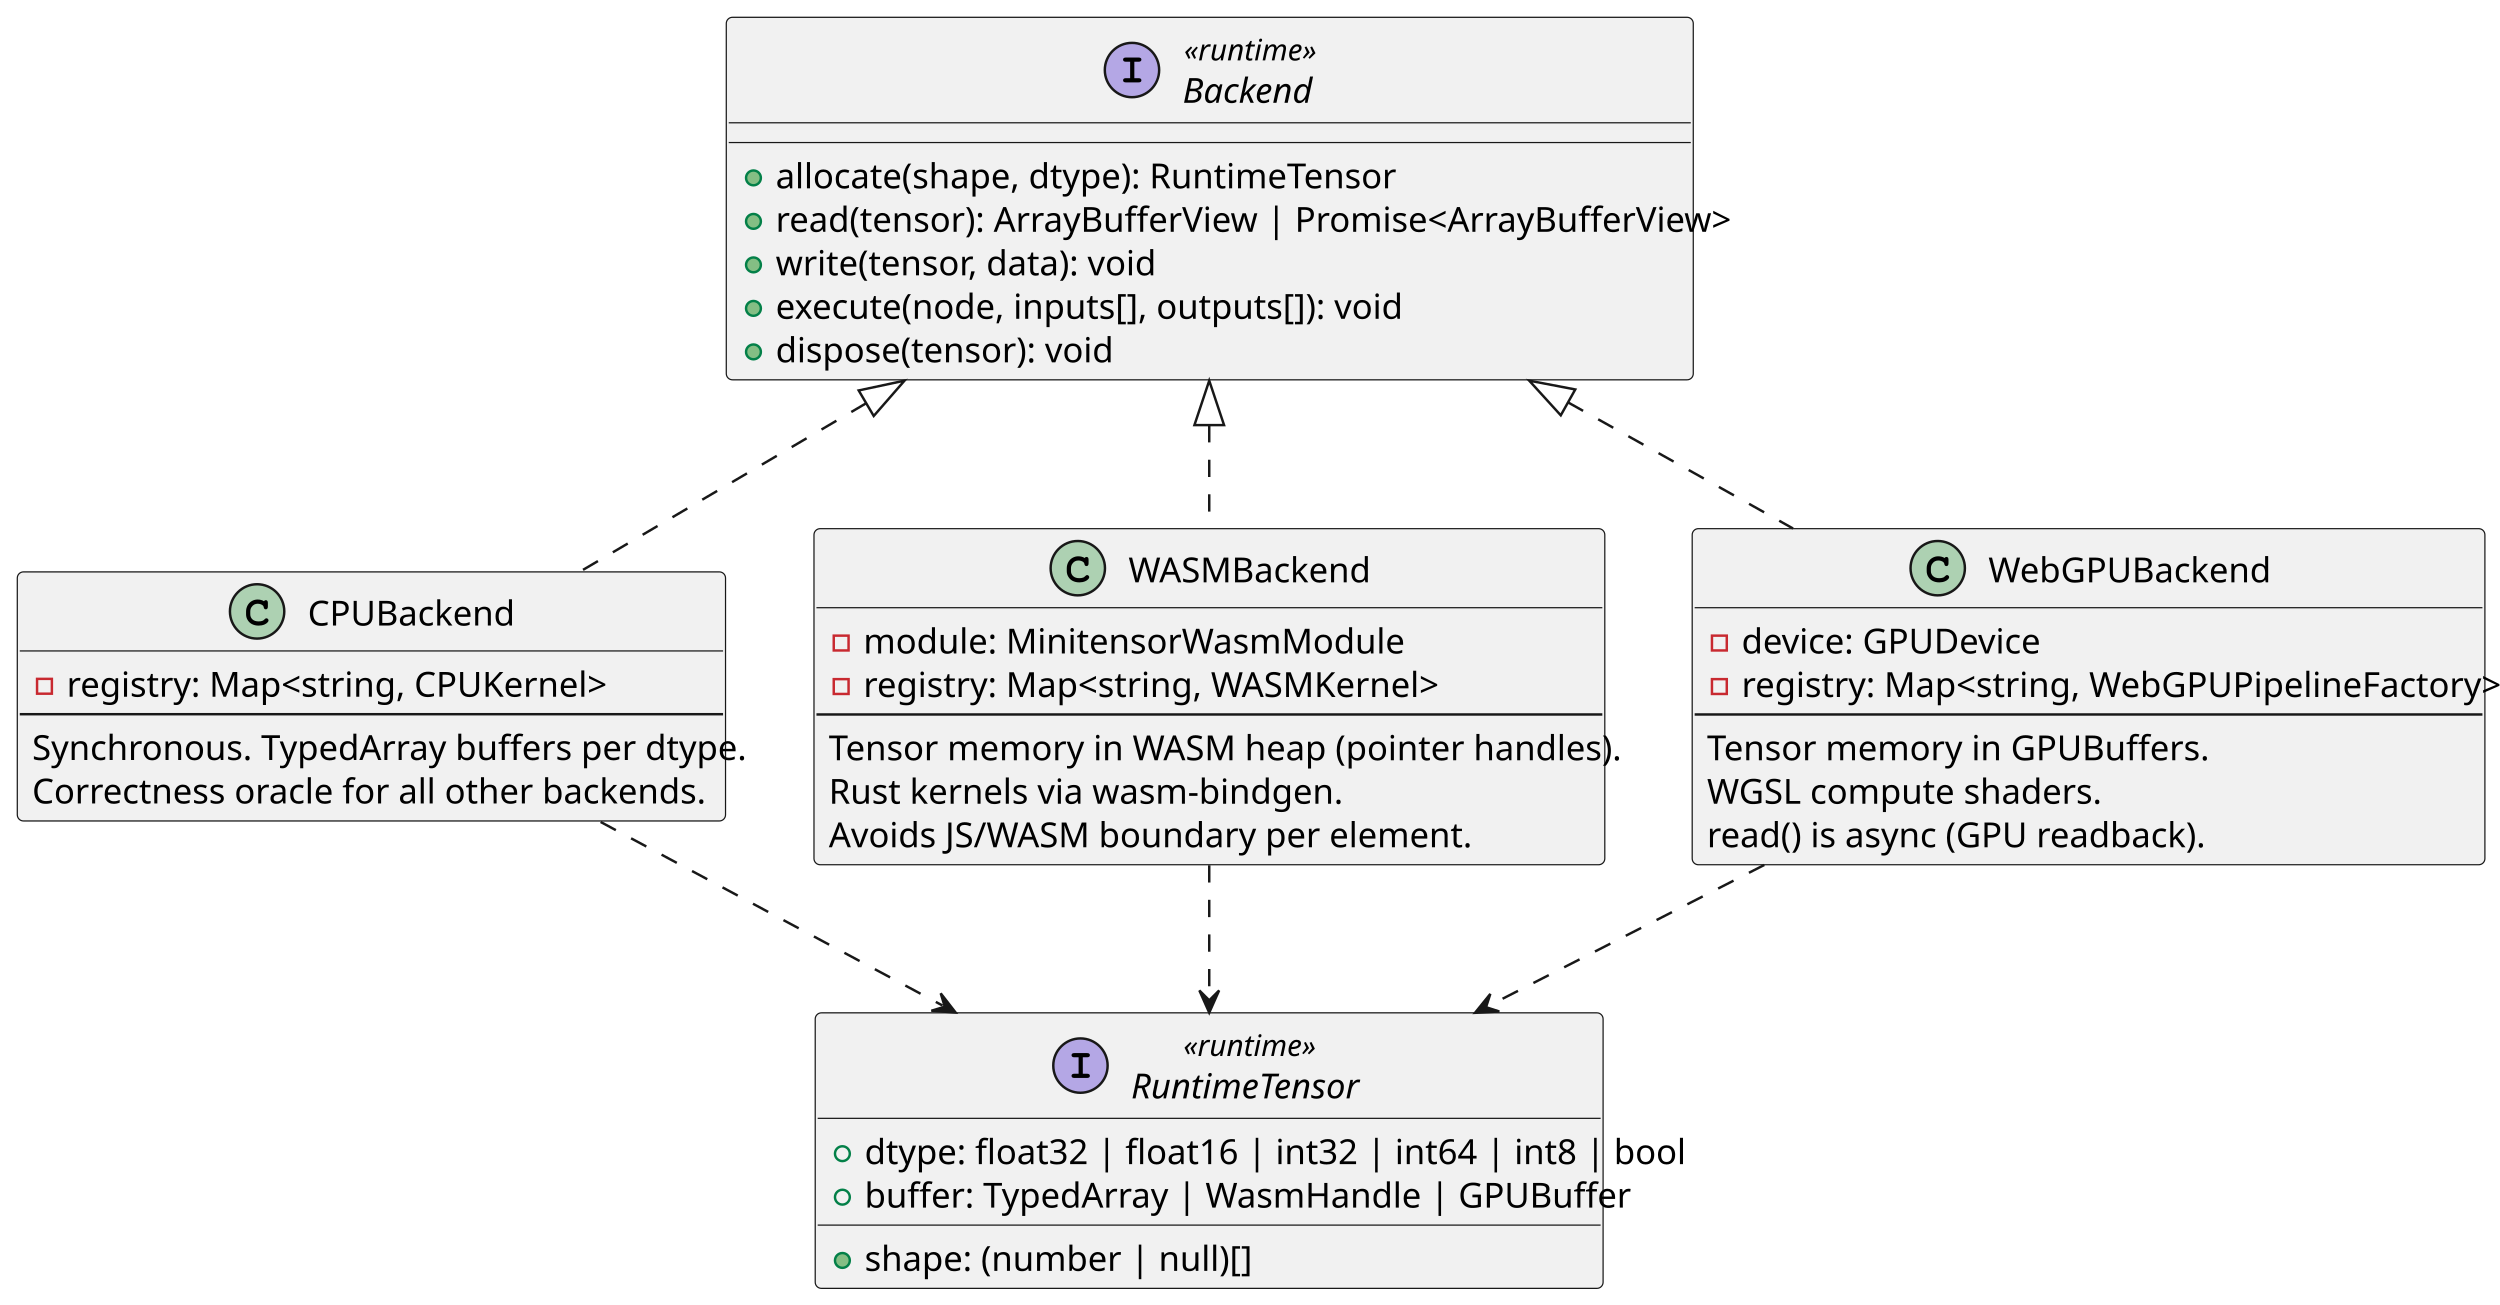
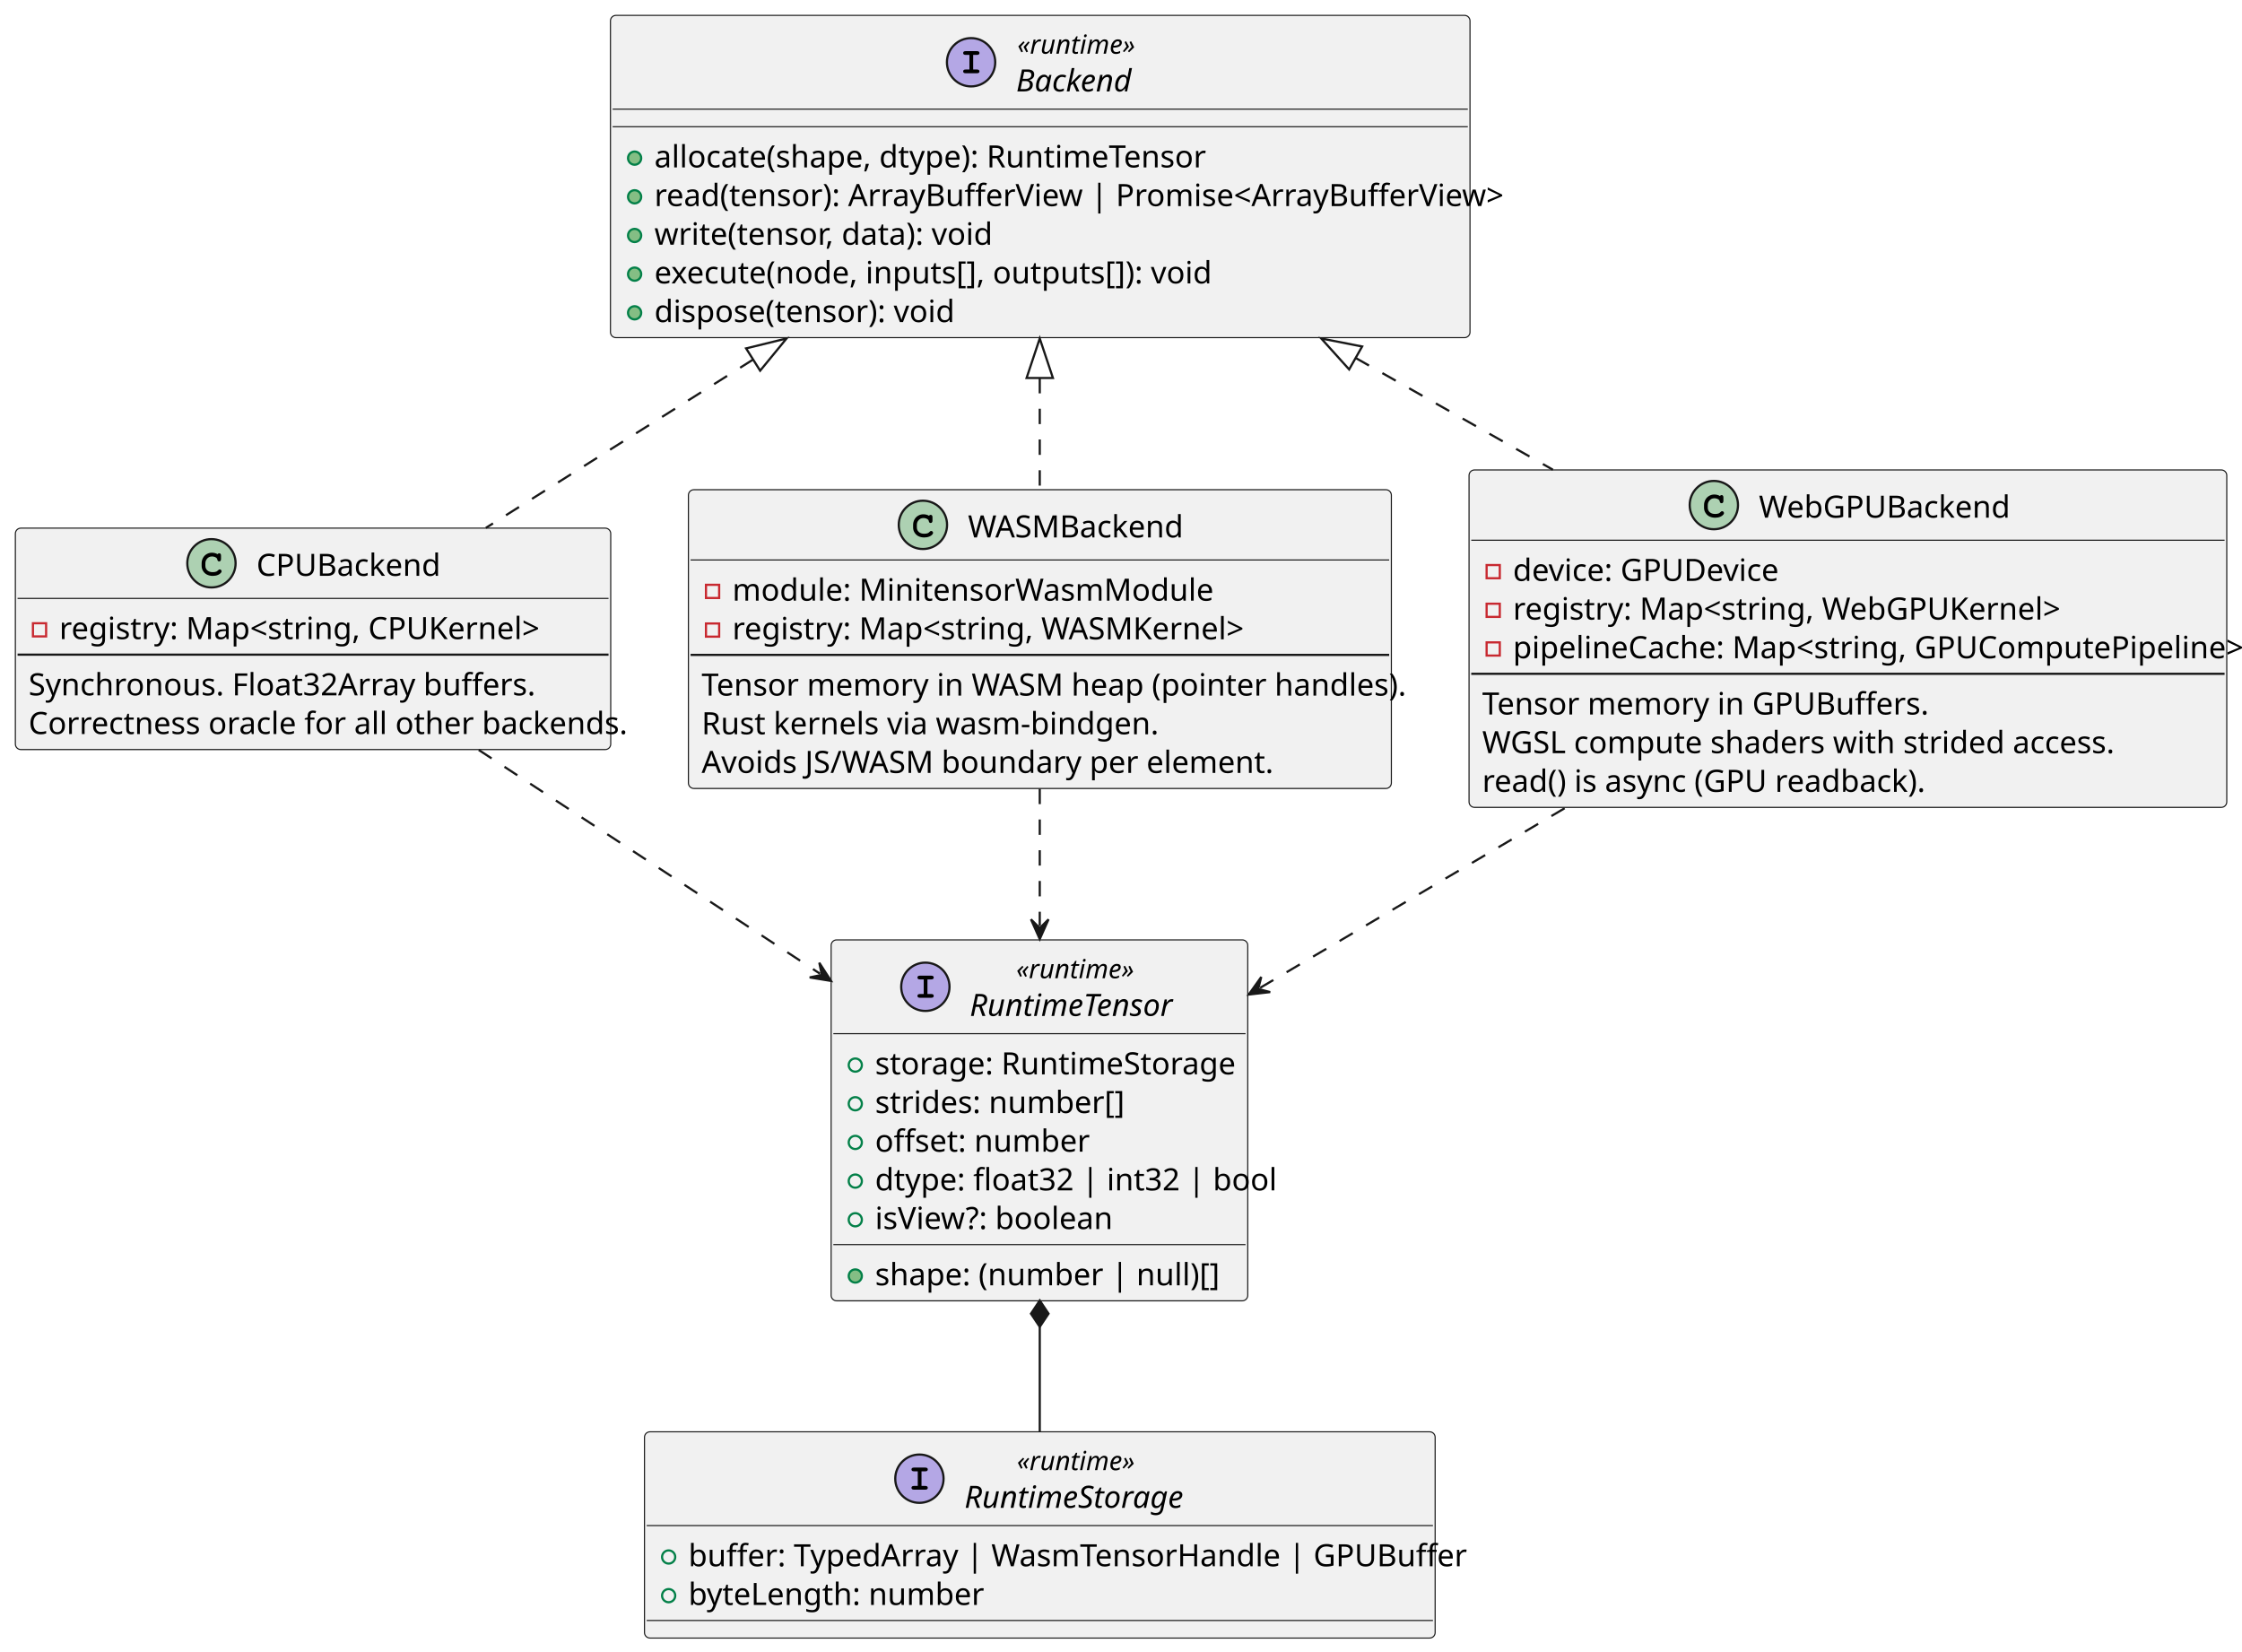
- <svg xmlns="http://www.w3.org/2000/svg" contentStyleType="text/css" data-diagram-type="CLASS" height="528px" preserveAspectRatio="none" style="width:1012px;height:528px;background:#FFFFFF;" version="1.1" viewBox="0 0 1012 528" width="1012px" zoomAndPan="magnify">
+ <svg xmlns="http://www.w3.org/2000/svg" contentStyleType="text/css" data-diagram-type="CLASS" height="752px" preserveAspectRatio="none" style="width:1021px;height:752px;background:#FFFFFF;" version="1.1" viewBox="0 0 1021 752" width="1021px" zoomAndPan="magnify">
  <defs />
  <g>
    <g class="entity" data-entity="Backend" data-source-line="2" data-uid="ent0002" id="entity_Backend">
-       <rect fill="#F1F1F1" height="146.75" rx="2.5" ry="2.5" style="stroke:#181818;stroke-width:0.5;" width="391.435" x="294" y="7" />
-       <ellipse cx="458.227" cy="28.352" fill="#B4A7E5" rx="11" ry="11" style="stroke:#181818;stroke-width:1;" />
-       <path d="M459.18,24.992 L459.18,31.648 L460.898,31.648 Q461.508,31.648 461.773,31.883 Q462.039,32.117 462.039,32.508 Q462.039,32.883 461.773,33.117 Q461.508,33.352 460.898,33.352 L455.758,33.352 Q455.148,33.352 454.883,33.117 Q454.617,32.883 454.617,32.492 Q454.617,32.117 454.883,31.883 Q455.148,31.648 455.758,31.648 L457.477,31.648 L457.477,24.992 L455.758,24.992 Q455.148,24.992 454.883,24.758 Q454.617,24.523 454.617,24.133 Q454.617,23.758 454.883,23.523 Q455.148,23.289 455.758,23.289 L460.898,23.289 Q461.508,23.289 461.773,23.523 Q462.039,23.758 462.039,24.133 Q462.039,24.523 461.773,24.758 Q461.508,24.992 460.898,24.992 L459.18,24.992 Z " fill="#000000" />
-       <text fill="#000000" font-family="sans-serif" font-size="12" font-style="italic" lengthAdjust="spacing" textLength="53.361" x="479.287" y="24.457">«runtime»</text>
-       <text fill="#000000" font-family="sans-serif" font-size="14" font-style="italic" lengthAdjust="spacing" textLength="54.482" x="478.727" y="41.627">Backend</text>
-       <line style="stroke:#181818;stroke-width:0.5;" x1="295" x2="684.436" y1="49.703" y2="49.703" />
-       <line style="stroke:#181818;stroke-width:0.5;" x1="295" x2="684.436" y1="57.703" y2="57.703" />
-       <ellipse cx="305" cy="72.008" fill="#84BE84" rx="3" ry="3" style="stroke:#038048;stroke-width:1;" />
-       <text fill="#000000" font-family="sans-serif" font-size="14" lengthAdjust="spacing" textLength="241.233" x="314" y="76.236">allocate(shape, dtype): RuntimeTensor</text>
-       <ellipse cx="305" cy="89.617" fill="#84BE84" rx="3" ry="3" style="stroke:#038048;stroke-width:1;" />
-       <text fill="#000000" font-family="sans-serif" font-size="14" lengthAdjust="spacing" textLength="365.435" x="314" y="93.846">read(tensor): ArrayBufferView | Promise&lt;ArrayBufferView&gt;</text>
-       <ellipse cx="305" cy="107.227" fill="#84BE84" rx="3" ry="3" style="stroke:#038048;stroke-width:1;" />
-       <text fill="#000000" font-family="sans-serif" font-size="14" lengthAdjust="spacing" textLength="146.282" x="314" y="111.455">write(tensor, data): void</text>
-       <ellipse cx="305" cy="124.836" fill="#84BE84" rx="3" ry="3" style="stroke:#038048;stroke-width:1;" />
-       <text fill="#000000" font-family="sans-serif" font-size="14" lengthAdjust="spacing" textLength="237.364" x="314" y="129.065">execute(node, inputs[], outputs[]): void</text>
-       <ellipse cx="305" cy="142.445" fill="#84BE84" rx="3" ry="3" style="stroke:#038048;stroke-width:1;" />
-       <text fill="#000000" font-family="sans-serif" font-size="14" lengthAdjust="spacing" textLength="129.951" x="314" y="146.674">dispose(tensor): void</text>
+       <rect fill="#F1F1F1" height="146.75" rx="2.5" ry="2.5" style="stroke:#181818;stroke-width:0.5;" width="391.435" x="278" y="7" />
+       <ellipse cx="442.227" cy="28.352" fill="#B4A7E5" rx="11" ry="11" style="stroke:#181818;stroke-width:1;" />
+       <path d="M443.18,24.992 L443.18,31.648 L444.898,31.648 Q445.508,31.648 445.773,31.883 Q446.039,32.117 446.039,32.508 Q446.039,32.883 445.773,33.117 Q445.508,33.352 444.898,33.352 L439.758,33.352 Q439.148,33.352 438.883,33.117 Q438.617,32.883 438.617,32.492 Q438.617,32.117 438.883,31.883 Q439.148,31.648 439.758,31.648 L441.477,31.648 L441.477,24.992 L439.758,24.992 Q439.148,24.992 438.883,24.758 Q438.617,24.523 438.617,24.133 Q438.617,23.758 438.883,23.523 Q439.148,23.289 439.758,23.289 L444.898,23.289 Q445.508,23.289 445.773,23.523 Q446.039,23.758 446.039,24.133 Q446.039,24.523 445.773,24.758 Q445.508,24.992 444.898,24.992 L443.18,24.992 Z " fill="#000000" />
+       <text fill="#000000" font-family="sans-serif" font-size="12" font-style="italic" lengthAdjust="spacing" textLength="53.361" x="463.287" y="24.457">«runtime»</text>
+       <text fill="#000000" font-family="sans-serif" font-size="14" font-style="italic" lengthAdjust="spacing" textLength="54.482" x="462.727" y="41.627">Backend</text>
+       <line style="stroke:#181818;stroke-width:0.5;" x1="279" x2="668.436" y1="49.703" y2="49.703" />
+       <line style="stroke:#181818;stroke-width:0.5;" x1="279" x2="668.436" y1="57.703" y2="57.703" />
+       <ellipse cx="289" cy="72.008" fill="#84BE84" rx="3" ry="3" style="stroke:#038048;stroke-width:1;" />
+       <text fill="#000000" font-family="sans-serif" font-size="14" lengthAdjust="spacing" textLength="241.233" x="298" y="76.236">allocate(shape, dtype): RuntimeTensor</text>
+       <ellipse cx="289" cy="89.617" fill="#84BE84" rx="3" ry="3" style="stroke:#038048;stroke-width:1;" />
+       <text fill="#000000" font-family="sans-serif" font-size="14" lengthAdjust="spacing" textLength="365.435" x="298" y="93.846">read(tensor): ArrayBufferView | Promise&lt;ArrayBufferView&gt;</text>
+       <ellipse cx="289" cy="107.227" fill="#84BE84" rx="3" ry="3" style="stroke:#038048;stroke-width:1;" />
+       <text fill="#000000" font-family="sans-serif" font-size="14" lengthAdjust="spacing" textLength="146.282" x="298" y="111.455">write(tensor, data): void</text>
+       <ellipse cx="289" cy="124.836" fill="#84BE84" rx="3" ry="3" style="stroke:#038048;stroke-width:1;" />
+       <text fill="#000000" font-family="sans-serif" font-size="14" lengthAdjust="spacing" textLength="237.364" x="298" y="129.065">execute(node, inputs[], outputs[]): void</text>
+       <ellipse cx="289" cy="142.445" fill="#84BE84" rx="3" ry="3" style="stroke:#038048;stroke-width:1;" />
+       <text fill="#000000" font-family="sans-serif" font-size="14" lengthAdjust="spacing" textLength="129.951" x="298" y="146.674">dispose(tensor): void</text>
    </g>
-     <g class="entity" data-entity="CPUBackend" data-source-line="10" data-uid="ent0003" id="entity_CPUBackend">
-       <rect fill="#F1F1F1" height="100.828" rx="2.5" ry="2.5" style="stroke:#181818;stroke-width:0.5;" width="286.695" x="7" y="231.5" />
-       <ellipse cx="104.077" cy="247.5" fill="#ADD1B2" rx="11" ry="11" style="stroke:#181818;stroke-width:1;" />
-       <path d="M106.843,243.375 Q106.999,243.156 107.186,243.047 Q107.374,242.938 107.593,242.938 Q107.968,242.938 108.202,243.203 Q108.436,243.453 108.436,244.062 L108.436,245.516 Q108.436,246.125 108.202,246.391 Q107.968,246.656 107.593,246.656 Q107.249,246.656 107.046,246.453 Q106.843,246.266 106.733,245.75 Q106.686,245.391 106.499,245.203 Q106.171,244.828 105.561,244.609 Q104.952,244.391 104.327,244.391 Q103.561,244.391 102.921,244.719 Q102.296,245.047 101.796,245.797 Q101.311,246.547 101.311,247.578 L101.311,248.672 Q101.311,249.906 102.202,250.734 Q103.093,251.547 104.686,251.547 Q105.624,251.547 106.28,251.297 Q106.671,251.141 107.093,250.703 Q107.358,250.438 107.499,250.359 Q107.655,250.281 107.858,250.281 Q108.186,250.281 108.436,250.547 Q108.702,250.797 108.702,251.141 Q108.702,251.484 108.358,251.891 Q107.858,252.469 107.061,252.797 Q105.983,253.25 104.686,253.25 Q103.171,253.25 101.968,252.625 Q100.983,252.125 100.296,251.062 Q99.608,249.984 99.608,248.703 L99.608,247.547 Q99.608,246.219 100.218,245.078 Q100.843,243.922 101.936,243.312 Q103.03,242.688 104.265,242.688 Q104.999,242.688 105.64,242.859 Q106.296,243.016 106.843,243.375 Z " fill="#000000" />
-       <text fill="#000000" font-family="sans-serif" font-size="14" lengthAdjust="spacing" textLength="84.041" x="124.577" y="253.228">CPUBackend</text>
-       <line style="stroke:#181818;stroke-width:0.5;" x1="8" x2="292.695" y1="263.5" y2="263.5" />
-       <rect fill="none" height="6" style="stroke:#C82930;stroke-width:1;" width="6" x="15" y="274.805" />
-       <text fill="#000000" font-family="sans-serif" font-size="14" lengthAdjust="spacing" textLength="209.303" x="27" y="282.033">registry: Map&lt;string, CPUKernel&gt;</text>
-       <line style="stroke:#181818;stroke-width:1;" x1="8" x2="292.695" y1="289.109" y2="289.109" />
-       <text fill="#000000" font-family="sans-serif" font-size="14" lengthAdjust="spacing" textLength="274.695" x="13" y="307.643">Synchronous. TypedArray buffers per dtype.</text>
-       <text fill="#000000" font-family="sans-serif" font-size="14" lengthAdjust="spacing" textLength="259.123" x="13" y="325.252">Correctness oracle for all other backends.</text>
+     <g class="entity" data-entity="RuntimeStorage" data-source-line="10" data-uid="ent0003" id="entity_RuntimeStorage">
+       <rect fill="#F1F1F1" height="93.922" rx="2.5" ry="2.5" style="stroke:#181818;stroke-width:0.5;" width="360.059" x="293.5" y="652" />
+       <ellipse cx="418.697" cy="673.352" fill="#B4A7E5" rx="11" ry="11" style="stroke:#181818;stroke-width:1;" />
+       <path d="M419.65,669.992 L419.65,676.648 L421.369,676.648 Q421.978,676.648 422.244,676.883 Q422.509,677.117 422.509,677.508 Q422.509,677.883 422.244,678.117 Q421.978,678.352 421.369,678.352 L416.228,678.352 Q415.619,678.352 415.353,678.117 Q415.087,677.883 415.087,677.492 Q415.087,677.117 415.353,676.883 Q415.619,676.648 416.228,676.648 L417.947,676.648 L417.947,669.992 L416.228,669.992 Q415.619,669.992 415.353,669.758 Q415.087,669.523 415.087,669.133 Q415.087,668.758 415.353,668.523 Q415.619,668.289 416.228,668.289 L421.369,668.289 Q421.978,668.289 422.244,668.523 Q422.509,668.758 422.509,669.133 Q422.509,669.523 422.244,669.758 Q421.978,669.992 421.369,669.992 L419.65,669.992 Z " fill="#000000" />
+       <text fill="#000000" font-family="sans-serif" font-size="12" font-style="italic" lengthAdjust="spacing" textLength="53.361" x="463.099" y="669.457">«runtime»</text>
+       <text fill="#000000" font-family="sans-serif" font-size="14" font-style="italic" lengthAdjust="spacing" textLength="101.165" x="439.197" y="686.627">RuntimeStorage</text>
+       <line style="stroke:#181818;stroke-width:0.5;" x1="294.5" x2="652.559" y1="694.703" y2="694.703" />
+       <ellipse cx="304.5" cy="709.008" fill="none" rx="3" ry="3" style="stroke:#038048;stroke-width:1;" />
+       <text fill="#000000" font-family="sans-serif" font-size="14" lengthAdjust="spacing" textLength="334.059" x="313.5" y="713.236">buffer: TypedArray | WasmTensorHandle | GPUBuffer</text>
+       <ellipse cx="304.5" cy="726.617" fill="none" rx="3" ry="3" style="stroke:#038048;stroke-width:1;" />
+       <text fill="#000000" font-family="sans-serif" font-size="14" lengthAdjust="spacing" textLength="124.53" x="313.5" y="730.846">byteLength: number</text>
+       <line style="stroke:#181818;stroke-width:0.5;" x1="294.5" x2="652.559" y1="737.922" y2="737.922" />
    </g>
-     <g class="entity" data-entity="WASMBackend" data-source-line="17" data-uid="ent0004" id="entity_WASMBackend">
-       <rect fill="#F1F1F1" height="136.047" rx="2.5" ry="2.5" style="stroke:#181818;stroke-width:0.5;" width="320.123" x="329.5" y="214" />
-       <ellipse cx="436.294" cy="230" fill="#ADD1B2" rx="11" ry="11" style="stroke:#181818;stroke-width:1;" />
-       <path d="M439.06,225.875 Q439.216,225.656 439.404,225.547 Q439.591,225.438 439.81,225.438 Q440.185,225.438 440.419,225.703 Q440.654,225.953 440.654,226.562 L440.654,228.016 Q440.654,228.625 440.419,228.891 Q440.185,229.156 439.81,229.156 Q439.466,229.156 439.263,228.953 Q439.06,228.766 438.951,228.25 Q438.904,227.891 438.716,227.703 Q438.388,227.328 437.779,227.109 Q437.169,226.891 436.544,226.891 Q435.779,226.891 435.138,227.219 Q434.513,227.547 434.013,228.297 Q433.529,229.047 433.529,230.078 L433.529,231.172 Q433.529,232.406 434.419,233.234 Q435.31,234.047 436.904,234.047 Q437.841,234.047 438.498,233.797 Q438.888,233.641 439.31,233.203 Q439.576,232.938 439.716,232.859 Q439.873,232.781 440.076,232.781 Q440.404,232.781 440.654,233.047 Q440.919,233.297 440.919,233.641 Q440.919,233.984 440.576,234.391 Q440.076,234.969 439.279,235.297 Q438.201,235.75 436.904,235.75 Q435.388,235.75 434.185,235.125 Q433.201,234.625 432.513,233.562 Q431.826,232.484 431.826,231.203 L431.826,230.047 Q431.826,228.719 432.435,227.578 Q433.06,226.422 434.154,225.812 Q435.248,225.188 436.482,225.188 Q437.216,225.188 437.857,225.359 Q438.513,225.516 439.06,225.875 Z " fill="#000000" />
-       <text fill="#000000" font-family="sans-serif" font-size="14" lengthAdjust="spacing" textLength="98.034" x="456.794" y="235.728">WASMBackend</text>
-       <line style="stroke:#181818;stroke-width:0.5;" x1="330.5" x2="648.623" y1="246" y2="246" />
-       <rect fill="none" height="6" style="stroke:#C82930;stroke-width:1;" width="6" x="337.5" y="257.305" />
-       <text fill="#000000" font-family="sans-serif" font-size="14" lengthAdjust="spacing" textLength="203.855" x="349.5" y="264.533">module: MinitensorWasmModule</text>
-       <rect fill="none" height="6" style="stroke:#C82930;stroke-width:1;" width="6" x="337.5" y="274.914" />
-       <text fill="#000000" font-family="sans-serif" font-size="14" lengthAdjust="spacing" textLength="223.296" x="349.5" y="282.143">registry: Map&lt;string, WASMKernel&gt;</text>
-       <line style="stroke:#181818;stroke-width:1;" x1="330.5" x2="648.623" y1="289.219" y2="289.219" />
-       <text fill="#000000" font-family="sans-serif" font-size="14" lengthAdjust="spacing" textLength="308.123" x="335.5" y="307.752">Tensor memory in WASM heap (pointer handles).</text>
-       <text fill="#000000" font-family="sans-serif" font-size="14" lengthAdjust="spacing" textLength="198.42" x="335.5" y="325.361">Rust kernels via wasm-bindgen.</text>
-       <text fill="#000000" font-family="sans-serif" font-size="14" lengthAdjust="spacing" textLength="253.668" x="335.5" y="342.971">Avoids JS/WASM boundary per element.</text>
+     <g class="entity" data-entity="RuntimeTensor" data-source-line="15" data-uid="ent0004" id="entity_RuntimeTensor">
+       <rect fill="#F1F1F1" height="164.359" rx="2.5" ry="2.5" style="stroke:#181818;stroke-width:0.5;" width="189.721" x="378.5" y="428" />
+       <ellipse cx="421.408" cy="449.352" fill="#B4A7E5" rx="11" ry="11" style="stroke:#181818;stroke-width:1;" />
+       <path d="M422.361,445.992 L422.361,452.648 L424.08,452.648 Q424.689,452.648 424.955,452.883 Q425.22,453.117 425.22,453.508 Q425.22,453.883 424.955,454.117 Q424.689,454.352 424.08,454.352 L418.939,454.352 Q418.33,454.352 418.064,454.117 Q417.798,453.883 417.798,453.492 Q417.798,453.117 418.064,452.883 Q418.33,452.648 418.939,452.648 L420.658,452.648 L420.658,445.992 L418.939,445.992 Q418.33,445.992 418.064,445.758 Q417.798,445.523 417.798,445.133 Q417.798,444.758 418.064,444.523 Q418.33,444.289 418.939,444.289 L424.08,444.289 Q424.689,444.289 424.955,444.523 Q425.22,444.758 425.22,445.133 Q425.22,445.523 424.955,445.758 Q424.689,445.992 424.08,445.992 L422.361,445.992 Z " fill="#000000" />
+       <text fill="#000000" font-family="sans-serif" font-size="12" font-style="italic" lengthAdjust="spacing" textLength="53.361" x="462.781" y="445.457">«runtime»</text>
+       <text fill="#000000" font-family="sans-serif" font-size="14" font-style="italic" lengthAdjust="spacing" textLength="95.703" x="441.61" y="462.627">RuntimeTensor</text>
+       <line style="stroke:#181818;stroke-width:0.5;" x1="379.5" x2="567.221" y1="470.703" y2="470.703" />
+       <ellipse cx="389.5" cy="485.008" fill="none" rx="3" ry="3" style="stroke:#038048;stroke-width:1;" />
+       <text fill="#000000" font-family="sans-serif" font-size="14" lengthAdjust="spacing" textLength="155.641" x="398.5" y="489.236">storage: RuntimeStorage</text>
+       <ellipse cx="389.5" cy="502.617" fill="none" rx="3" ry="3" style="stroke:#038048;stroke-width:1;" />
+       <text fill="#000000" font-family="sans-serif" font-size="14" lengthAdjust="spacing" textLength="104.262" x="398.5" y="506.846">strides: number[]</text>
+       <ellipse cx="389.5" cy="520.227" fill="none" rx="3" ry="3" style="stroke:#038048;stroke-width:1;" />
+       <text fill="#000000" font-family="sans-serif" font-size="14" lengthAdjust="spacing" textLength="89.489" x="398.5" y="524.455">offset: number</text>
+       <ellipse cx="389.5" cy="537.836" fill="none" rx="3" ry="3" style="stroke:#038048;stroke-width:1;" />
+       <text fill="#000000" font-family="sans-serif" font-size="14" lengthAdjust="spacing" textLength="163.721" x="398.5" y="542.064">dtype: float32 | int32 | bool</text>
+       <ellipse cx="389.5" cy="555.445" fill="none" rx="3" ry="3" style="stroke:#038048;stroke-width:1;" />
+       <text fill="#000000" font-family="sans-serif" font-size="14" lengthAdjust="spacing" textLength="105.848" x="398.5" y="559.674">isView?: boolean</text>
+       <line style="stroke:#181818;stroke-width:0.5;" x1="379.5" x2="567.221" y1="566.75" y2="566.75" />
+       <ellipse cx="389.5" cy="581.055" fill="#84BE84" rx="3" ry="3" style="stroke:#038048;stroke-width:1;" />
+       <text fill="#000000" font-family="sans-serif" font-size="14" lengthAdjust="spacing" textLength="143.705" x="398.5" y="585.283">shape: (number | null)[]</text>
    </g>
-     <g class="entity" data-entity="WebGPUBackend" data-source-line="26" data-uid="ent0005" id="entity_WebGPUBackend">
-       <rect fill="#F1F1F1" height="136.047" rx="2.5" ry="2.5" style="stroke:#181818;stroke-width:0.5;" width="320.889" x="685" y="214" />
-       <ellipse cx="784.391" cy="230" fill="#ADD1B2" rx="11" ry="11" style="stroke:#181818;stroke-width:1;" />
-       <path d="M787.157,225.875 Q787.313,225.656 787.5,225.547 Q787.688,225.438 787.907,225.438 Q788.282,225.438 788.516,225.703 Q788.75,225.953 788.75,226.562 L788.75,228.016 Q788.75,228.625 788.516,228.891 Q788.282,229.156 787.907,229.156 Q787.563,229.156 787.36,228.953 Q787.157,228.766 787.047,228.25 Q787,227.891 786.813,227.703 Q786.485,227.328 785.875,227.109 Q785.266,226.891 784.641,226.891 Q783.875,226.891 783.235,227.219 Q782.61,227.547 782.11,228.297 Q781.625,229.047 781.625,230.078 L781.625,231.172 Q781.625,232.406 782.516,233.234 Q783.407,234.047 785,234.047 Q785.938,234.047 786.594,233.797 Q786.985,233.641 787.407,233.203 Q787.672,232.938 787.813,232.859 Q787.969,232.781 788.172,232.781 Q788.5,232.781 788.75,233.047 Q789.016,233.297 789.016,233.641 Q789.016,233.984 788.672,234.391 Q788.172,234.969 787.375,235.297 Q786.297,235.75 785,235.75 Q783.485,235.75 782.282,235.125 Q781.297,234.625 780.61,233.562 Q779.922,232.484 779.922,231.203 L779.922,230.047 Q779.922,228.719 780.532,227.578 Q781.157,226.422 782.25,225.812 Q783.344,225.188 784.579,225.188 Q785.313,225.188 785.954,225.359 Q786.61,225.516 787.157,225.875 Z " fill="#000000" />
-       <text fill="#000000" font-family="sans-serif" font-size="14" lengthAdjust="spacing" textLength="113.606" x="804.891" y="235.728">WebGPUBackend</text>
-       <line style="stroke:#181818;stroke-width:0.5;" x1="686" x2="1004.889" y1="246" y2="246" />
-       <rect fill="none" height="6" style="stroke:#C82930;stroke-width:1;" width="6" x="693" y="257.305" />
-       <text fill="#000000" font-family="sans-serif" font-size="14" lengthAdjust="spacing" textLength="121.379" x="705" y="264.533">device: GPUDevice</text>
-       <rect fill="none" height="6" style="stroke:#C82930;stroke-width:1;" width="6" x="693" y="274.914" />
-       <text fill="#000000" font-family="sans-serif" font-size="14" lengthAdjust="spacing" textLength="294.889" x="705" y="282.143">registry: Map&lt;string, WebGPUPipelineFactory&gt;</text>
-       <line style="stroke:#181818;stroke-width:1;" x1="686" x2="1004.889" y1="289.219" y2="289.219" />
-       <text fill="#000000" font-family="sans-serif" font-size="14" lengthAdjust="spacing" textLength="195.275" x="691" y="307.752">Tensor memory in GPUBuffers.</text>
-       <text fill="#000000" font-family="sans-serif" font-size="14" lengthAdjust="spacing" textLength="156.399" x="691" y="325.361">WGSL compute shaders.</text>
-       <text fill="#000000" font-family="sans-serif" font-size="14" lengthAdjust="spacing" textLength="200.731" x="691" y="342.971">read() is async (GPU readback).</text>
+     <g class="entity" data-entity="CPUBackend" data-source-line="24" data-uid="ent0005" id="entity_CPUBackend">
+       <rect fill="#F1F1F1" height="100.828" rx="2.5" ry="2.5" style="stroke:#181818;stroke-width:0.5;" width="271.123" x="7" y="240.5" />
+       <ellipse cx="96.291" cy="256.5" fill="#ADD1B2" rx="11" ry="11" style="stroke:#181818;stroke-width:1;" />
+       <path d="M99.057,252.375 Q99.213,252.156 99.4,252.047 Q99.588,251.938 99.807,251.938 Q100.182,251.938 100.416,252.203 Q100.65,252.453 100.65,253.062 L100.65,254.516 Q100.65,255.125 100.416,255.391 Q100.182,255.656 99.807,255.656 Q99.463,255.656 99.26,255.453 Q99.057,255.266 98.947,254.75 Q98.9,254.391 98.713,254.203 Q98.385,253.828 97.775,253.609 Q97.166,253.391 96.541,253.391 Q95.775,253.391 95.135,253.719 Q94.51,254.047 94.01,254.797 Q93.525,255.547 93.525,256.578 L93.525,257.672 Q93.525,258.906 94.416,259.734 Q95.307,260.547 96.9,260.547 Q97.838,260.547 98.494,260.297 Q98.885,260.141 99.307,259.703 Q99.572,259.438 99.713,259.359 Q99.869,259.281 100.072,259.281 Q100.4,259.281 100.65,259.547 Q100.916,259.797 100.916,260.141 Q100.916,260.484 100.572,260.891 Q100.072,261.469 99.275,261.797 Q98.197,262.25 96.9,262.25 Q95.385,262.25 94.182,261.625 Q93.197,261.125 92.51,260.062 Q91.822,258.984 91.822,257.703 L91.822,256.547 Q91.822,255.219 92.432,254.078 Q93.057,252.922 94.15,252.312 Q95.244,251.688 96.478,251.688 Q97.213,251.688 97.853,251.859 Q98.51,252.016 99.057,252.375 Z " fill="#000000" />
+       <text fill="#000000" font-family="sans-serif" font-size="14" lengthAdjust="spacing" textLength="84.041" x="116.791" y="262.228">CPUBackend</text>
+       <line style="stroke:#181818;stroke-width:0.5;" x1="8" x2="277.123" y1="272.5" y2="272.5" />
+       <rect fill="none" height="6" style="stroke:#C82930;stroke-width:1;" width="6" x="15" y="283.805" />
+       <text fill="#000000" font-family="sans-serif" font-size="14" lengthAdjust="spacing" textLength="209.303" x="27" y="291.033">registry: Map&lt;string, CPUKernel&gt;</text>
+       <line style="stroke:#181818;stroke-width:1;" x1="8" x2="277.123" y1="298.109" y2="298.109" />
+       <text fill="#000000" font-family="sans-serif" font-size="14" lengthAdjust="spacing" textLength="220.22" x="13" y="316.643">Synchronous. Float32Array buffers.</text>
+       <text fill="#000000" font-family="sans-serif" font-size="14" lengthAdjust="spacing" textLength="259.123" x="13" y="334.252">Correctness oracle for all other backends.</text>
    </g>
-     <g class="entity" data-entity="RuntimeTensor" data-source-line="35" data-uid="ent0006" id="entity_RuntimeTensor">
-       <rect fill="#F1F1F1" height="111.531" rx="2.5" ry="2.5" style="stroke:#181818;stroke-width:0.5;" width="318.934" x="330" y="410" />
-       <ellipse cx="437.365" cy="431.352" fill="#B4A7E5" rx="11" ry="11" style="stroke:#181818;stroke-width:1;" />
-       <path d="M438.318,427.992 L438.318,434.648 L440.037,434.648 Q440.647,434.648 440.912,434.883 Q441.178,435.117 441.178,435.508 Q441.178,435.883 440.912,436.117 Q440.647,436.352 440.037,436.352 L434.897,436.352 Q434.287,436.352 434.022,436.117 Q433.756,435.883 433.756,435.492 Q433.756,435.117 434.022,434.883 Q434.287,434.648 434.897,434.648 L436.615,434.648 L436.615,427.992 L434.897,427.992 Q434.287,427.992 434.022,427.758 Q433.756,427.523 433.756,427.133 Q433.756,426.758 434.022,426.523 Q434.287,426.289 434.897,426.289 L440.037,426.289 Q440.647,426.289 440.912,426.523 Q441.178,426.758 441.178,427.133 Q441.178,427.523 440.912,427.758 Q440.647,427.992 440.037,427.992 L438.318,427.992 Z " fill="#000000" />
-       <text fill="#000000" font-family="sans-serif" font-size="12" font-style="italic" lengthAdjust="spacing" textLength="53.361" x="479.036" y="427.457">«runtime»</text>
-       <text fill="#000000" font-family="sans-serif" font-size="14" font-style="italic" lengthAdjust="spacing" textLength="95.703" x="457.865" y="444.627">RuntimeTensor</text>
-       <line style="stroke:#181818;stroke-width:0.5;" x1="331" x2="647.934" y1="452.703" y2="452.703" />
-       <ellipse cx="341" cy="467.008" fill="none" rx="3" ry="3" style="stroke:#038048;stroke-width:1;" />
-       <text fill="#000000" font-family="sans-serif" font-size="14" lengthAdjust="spacing" textLength="292.934" x="350" y="471.236">dtype: float32 | float16 | int32 | int64 | int8 | bool</text>
-       <ellipse cx="341" cy="484.617" fill="none" rx="3" ry="3" style="stroke:#038048;stroke-width:1;" />
-       <text fill="#000000" font-family="sans-serif" font-size="14" lengthAdjust="spacing" textLength="290.486" x="350" y="488.846">buffer: TypedArray | WasmHandle | GPUBuffer</text>
-       <line style="stroke:#181818;stroke-width:0.5;" x1="331" x2="647.934" y1="495.922" y2="495.922" />
-       <ellipse cx="341" cy="510.227" fill="#84BE84" rx="3" ry="3" style="stroke:#038048;stroke-width:1;" />
-       <text fill="#000000" font-family="sans-serif" font-size="14" lengthAdjust="spacing" textLength="143.705" x="350" y="514.455">shape: (number | null)[]</text>
+     <g class="entity" data-entity="WASMBackend" data-source-line="31" data-uid="ent0006" id="entity_WASMBackend">
+       <rect fill="#F1F1F1" height="136.047" rx="2.5" ry="2.5" style="stroke:#181818;stroke-width:0.5;" width="320.123" x="313.5" y="223" />
+       <ellipse cx="420.294" cy="239" fill="#ADD1B2" rx="11" ry="11" style="stroke:#181818;stroke-width:1;" />
+       <path d="M423.06,234.875 Q423.216,234.656 423.404,234.547 Q423.591,234.438 423.81,234.438 Q424.185,234.438 424.419,234.703 Q424.654,234.953 424.654,235.562 L424.654,237.016 Q424.654,237.625 424.419,237.891 Q424.185,238.156 423.81,238.156 Q423.466,238.156 423.263,237.953 Q423.06,237.766 422.951,237.25 Q422.904,236.891 422.716,236.703 Q422.388,236.328 421.779,236.109 Q421.169,235.891 420.544,235.891 Q419.779,235.891 419.138,236.219 Q418.513,236.547 418.013,237.297 Q417.529,238.047 417.529,239.078 L417.529,240.172 Q417.529,241.406 418.419,242.234 Q419.31,243.047 420.904,243.047 Q421.841,243.047 422.498,242.797 Q422.888,242.641 423.31,242.203 Q423.576,241.938 423.716,241.859 Q423.873,241.781 424.076,241.781 Q424.404,241.781 424.654,242.047 Q424.919,242.297 424.919,242.641 Q424.919,242.984 424.576,243.391 Q424.076,243.969 423.279,244.297 Q422.201,244.75 420.904,244.75 Q419.388,244.75 418.185,244.125 Q417.201,243.625 416.513,242.562 Q415.826,241.484 415.826,240.203 L415.826,239.047 Q415.826,237.719 416.435,236.578 Q417.06,235.422 418.154,234.812 Q419.248,234.188 420.482,234.188 Q421.216,234.188 421.857,234.359 Q422.513,234.516 423.06,234.875 Z " fill="#000000" />
+       <text fill="#000000" font-family="sans-serif" font-size="14" lengthAdjust="spacing" textLength="98.034" x="440.794" y="244.728">WASMBackend</text>
+       <line style="stroke:#181818;stroke-width:0.5;" x1="314.5" x2="632.623" y1="255" y2="255" />
+       <rect fill="none" height="6" style="stroke:#C82930;stroke-width:1;" width="6" x="321.5" y="266.305" />
+       <text fill="#000000" font-family="sans-serif" font-size="14" lengthAdjust="spacing" textLength="203.855" x="333.5" y="273.533">module: MinitensorWasmModule</text>
+       <rect fill="none" height="6" style="stroke:#C82930;stroke-width:1;" width="6" x="321.5" y="283.914" />
+       <text fill="#000000" font-family="sans-serif" font-size="14" lengthAdjust="spacing" textLength="223.296" x="333.5" y="291.143">registry: Map&lt;string, WASMKernel&gt;</text>
+       <line style="stroke:#181818;stroke-width:1;" x1="314.5" x2="632.623" y1="298.219" y2="298.219" />
+       <text fill="#000000" font-family="sans-serif" font-size="14" lengthAdjust="spacing" textLength="308.123" x="319.5" y="316.752">Tensor memory in WASM heap (pointer handles).</text>
+       <text fill="#000000" font-family="sans-serif" font-size="14" lengthAdjust="spacing" textLength="198.42" x="319.5" y="334.361">Rust kernels via wasm-bindgen.</text>
+       <text fill="#000000" font-family="sans-serif" font-size="14" lengthAdjust="spacing" textLength="253.668" x="319.5" y="351.971">Avoids JS/WASM boundary per element.</text>
    </g>
-     <g class="link" data-entity-1="Backend" data-entity-2="CPUBackend" data-source-line="41" data-uid="lnk7" id="link_Backend_CPUBackend">
-       <path codeLine="41" d="M350.638,163.22 C307.008,188.9 274.46,208.05 234.81,231.38" fill="none" id="Backend-backto-CPUBackend" style="stroke:#181818;stroke-width:1;stroke-dasharray:7.0,7.0;" />
-       <polygon fill="none" points="366.15,154.09,347.594,158.05,353.681,168.391,366.15,154.09" style="stroke:#181818;stroke-width:1;" />
+     <g class="entity" data-entity="WebGPUBackend" data-source-line="40" data-uid="ent0007" id="entity_WebGPUBackend">
+       <rect fill="#F1F1F1" height="153.656" rx="2.5" ry="2.5" style="stroke:#181818;stroke-width:0.5;" width="345.067" x="669" y="214" />
+       <ellipse cx="780.481" cy="230" fill="#ADD1B2" rx="11" ry="11" style="stroke:#181818;stroke-width:1;" />
+       <path d="M783.246,225.875 Q783.402,225.656 783.59,225.547 Q783.777,225.438 783.996,225.438 Q784.371,225.438 784.606,225.703 Q784.84,225.953 784.84,226.562 L784.84,228.016 Q784.84,228.625 784.606,228.891 Q784.371,229.156 783.996,229.156 Q783.652,229.156 783.449,228.953 Q783.246,228.766 783.137,228.25 Q783.09,227.891 782.902,227.703 Q782.574,227.328 781.965,227.109 Q781.356,226.891 780.731,226.891 Q779.965,226.891 779.324,227.219 Q778.699,227.547 778.199,228.297 Q777.715,229.047 777.715,230.078 L777.715,231.172 Q777.715,232.406 778.606,233.234 Q779.496,234.047 781.09,234.047 Q782.027,234.047 782.684,233.797 Q783.074,233.641 783.496,233.203 Q783.762,232.938 783.902,232.859 Q784.059,232.781 784.262,232.781 Q784.59,232.781 784.84,233.047 Q785.106,233.297 785.106,233.641 Q785.106,233.984 784.762,234.391 Q784.262,234.969 783.465,235.297 Q782.387,235.75 781.09,235.75 Q779.574,235.75 778.371,235.125 Q777.387,234.625 776.699,233.562 Q776.012,232.484 776.012,231.203 L776.012,230.047 Q776.012,228.719 776.621,227.578 Q777.246,226.422 778.34,225.812 Q779.434,225.188 780.668,225.188 Q781.402,225.188 782.043,225.359 Q782.699,225.516 783.246,225.875 Z " fill="#000000" />
+       <text fill="#000000" font-family="sans-serif" font-size="14" lengthAdjust="spacing" textLength="113.606" x="800.981" y="235.728">WebGPUBackend</text>
+       <line style="stroke:#181818;stroke-width:0.5;" x1="670" x2="1013.067" y1="246" y2="246" />
+       <rect fill="none" height="6" style="stroke:#C82930;stroke-width:1;" width="6" x="677" y="257.305" />
+       <text fill="#000000" font-family="sans-serif" font-size="14" lengthAdjust="spacing" textLength="121.379" x="689" y="264.533">device: GPUDevice</text>
+       <rect fill="none" height="6" style="stroke:#C82930;stroke-width:1;" width="6" x="677" y="274.914" />
+       <text fill="#000000" font-family="sans-serif" font-size="14" lengthAdjust="spacing" textLength="238.868" x="689" y="282.143">registry: Map&lt;string, WebGPUKernel&gt;</text>
+       <rect fill="none" height="6" style="stroke:#C82930;stroke-width:1;" width="6" x="677" y="292.523" />
+       <text fill="#000000" font-family="sans-serif" font-size="14" lengthAdjust="spacing" textLength="319.067" x="689" y="299.752">pipelineCache: Map&lt;string, GPUComputePipeline&gt;</text>
+       <line style="stroke:#181818;stroke-width:1;" x1="670" x2="1013.067" y1="306.828" y2="306.828" />
+       <text fill="#000000" font-family="sans-serif" font-size="14" lengthAdjust="spacing" textLength="195.275" x="675" y="325.361">Tensor memory in GPUBuffers.</text>
+       <text fill="#000000" font-family="sans-serif" font-size="14" lengthAdjust="spacing" textLength="278.558" x="675" y="342.971">WGSL compute shaders with strided access.</text>
+       <text fill="#000000" font-family="sans-serif" font-size="14" lengthAdjust="spacing" textLength="200.731" x="675" y="360.58">read() is async (GPU readback).</text>
    </g>
-     <g class="link" data-entity-1="Backend" data-entity-2="WASMBackend" data-source-line="42" data-uid="lnk8" id="link_Backend_WASMBackend">
-       <path codeLine="42" d="M489.5,172.09 C489.5,191.59 489.5,194.58 489.5,213.77" fill="none" id="Backend-backto-WASMBackend" style="stroke:#181818;stroke-width:1;stroke-dasharray:7.0,7.0;" />
-       <polygon fill="none" points="489.5,154.09,483.5,172.09,495.5,172.09,489.5,154.09" style="stroke:#181818;stroke-width:1;" />
+     <g class="link" data-entity-1="RuntimeTensor" data-entity-2="RuntimeStorage" data-source-line="50" data-uid="lnk8" id="link_RuntimeTensor_RuntimeStorage">
+       <path codeLine="50" d="M473.5,604.21 C473.5,624.61 473.5,633.81 473.5,651.82" fill="none" id="RuntimeTensor-backto-RuntimeStorage" style="stroke:#181818;stroke-width:1;" />
+       <polygon fill="#181818" points="473.5,592.21,469.5,598.21,473.5,604.21,477.5,598.21,473.5,592.21" style="stroke:#181818;stroke-width:1;" />
    </g>
-     <g class="link" data-entity-1="Backend" data-entity-2="WebGPUBackend" data-source-line="43" data-uid="lnk9" id="link_Backend_WebGPUBackend">
-       <path codeLine="43" d="M634.733,162.889 C669.623,182.439 691.5,194.7 725.83,213.94" fill="none" id="Backend-backto-WebGPUBackend" style="stroke:#181818;stroke-width:1;stroke-dasharray:7.0,7.0;" />
-       <polygon fill="none" points="619.03,154.09,631.8,168.123,637.666,157.655,619.03,154.09" style="stroke:#181818;stroke-width:1;" />
+     <g class="link" data-entity-1="Backend" data-entity-2="CPUBackend" data-source-line="52" data-uid="lnk9" id="link_Backend_CPUBackend">
+       <path codeLine="52" d="M342.969,163.723 C297.719,192.223 262.18,214.61 221.26,240.39" fill="none" id="Backend-backto-CPUBackend" style="stroke:#181818;stroke-width:1;stroke-dasharray:7.0,7.0;" />
+       <polygon fill="none" points="358.2,154.13,339.772,158.646,346.167,168.8,358.2,154.13" style="stroke:#181818;stroke-width:1;" />
    </g>
-     <g class="link" data-entity-1="CPUBackend" data-entity-2="RuntimeTensor" data-source-line="44" data-uid="lnk10" id="link_CPUBackend_RuntimeTensor">
-       <path codeLine="44" d="M243.13,332.73 C287.63,356.62 335.813,382.493 381.553,407.043" fill="none" id="CPUBackend-to-RuntimeTensor" style="stroke:#181818;stroke-width:1;stroke-dasharray:7.0,7.0;" />
-       <polygon fill="#181818" points="386.84,409.88,380.802,402.099,382.435,407.515,377.018,409.148,386.84,409.88" style="stroke:#181818;stroke-width:1;" />
+     <g class="link" data-entity-1="Backend" data-entity-2="WASMBackend" data-source-line="53" data-uid="lnk10" id="link_Backend_WASMBackend">
+       <path codeLine="53" d="M473.5,172.13 C473.5,194.46 473.5,200.93 473.5,222.87" fill="none" id="Backend-backto-WASMBackend" style="stroke:#181818;stroke-width:1;stroke-dasharray:7.0,7.0;" />
+       <polygon fill="none" points="473.5,154.13,467.5,172.13,479.5,172.13,473.5,154.13" style="stroke:#181818;stroke-width:1;" />
    </g>
-     <g class="link" data-entity-1="WASMBackend" data-entity-2="RuntimeTensor" data-source-line="45" data-uid="lnk11" id="link_WASMBackend_RuntimeTensor">
-       <path codeLine="45" d="M489.5,350.25 C489.5,369.9 489.5,385.13 489.5,403.93" fill="none" id="WASMBackend-to-RuntimeTensor" style="stroke:#181818;stroke-width:1;stroke-dasharray:7.0,7.0;" />
-       <polygon fill="#181818" points="489.5,409.93,493.5,400.93,489.5,404.93,485.5,400.93,489.5,409.93" style="stroke:#181818;stroke-width:1;" />
+     <g class="link" data-entity-1="Backend" data-entity-2="WebGPUBackend" data-source-line="54" data-uid="lnk11" id="link_Backend_WebGPUBackend">
+       <path codeLine="54" d="M617.351,163.003 C651.471,182.333 672.76,194.4 707.2,213.91" fill="none" id="Backend-backto-WebGPUBackend" style="stroke:#181818;stroke-width:1;stroke-dasharray:7.0,7.0;" />
+       <polygon fill="none" points="601.69,154.13,614.394,168.223,620.309,157.782,601.69,154.13" style="stroke:#181818;stroke-width:1;" />
    </g>
-     <g class="link" data-entity-1="WebGPUBackend" data-entity-2="RuntimeTensor" data-source-line="46" data-uid="lnk12" id="link_WebGPUBackend_RuntimeTensor">
-       <path codeLine="46" d="M714.2,350.12 C675.66,369.83 639.313,388.409 602.433,407.259" fill="none" id="WebGPUBackend-to-RuntimeTensor" style="stroke:#181818;stroke-width:1;stroke-dasharray:7.0,7.0;" />
-       <polygon fill="#181818" points="597.09,409.99,606.924,409.456,601.542,407.714,603.283,402.332,597.09,409.99" style="stroke:#181818;stroke-width:1;" />
+     <g class="link" data-entity-1="CPUBackend" data-entity-2="RuntimeTensor" data-source-line="55" data-uid="lnk12" id="link_CPUBackend_RuntimeTensor">
+       <path codeLine="55" d="M218.02,341.51 C265.63,372.72 322.482,410.001 373.422,443.391" fill="none" id="CPUBackend-to-RuntimeTensor" style="stroke:#181818;stroke-width:1;stroke-dasharray:7.0,7.0;" />
+       <polygon fill="#181818" points="378.44,446.68,373.106,438.401,374.258,443.939,368.72,445.091,378.44,446.68" style="stroke:#181818;stroke-width:1;" />
+     </g>
+     <g class="link" data-entity-1="WASMBackend" data-entity-2="RuntimeTensor" data-source-line="56" data-uid="lnk13" id="link_WASMBackend_RuntimeTensor">
+       <path codeLine="56" d="M473.5,359.17 C473.5,380.83 473.5,399.07 473.5,421.64" fill="none" id="WASMBackend-to-RuntimeTensor" style="stroke:#181818;stroke-width:1;stroke-dasharray:7.0,7.0;" />
+       <polygon fill="#181818" points="473.5,427.64,477.5,418.64,473.5,422.64,469.5,418.64,473.5,427.64" style="stroke:#181818;stroke-width:1;" />
+     </g>
+     <g class="link" data-entity-1="WebGPUBackend" data-entity-2="RuntimeTensor" data-source-line="57" data-uid="lnk14" id="link_WebGPUBackend_RuntimeTensor">
+       <path codeLine="57" d="M712.53,368.05 C665.19,395.96 617.668,423.993 573.828,449.842" fill="none" id="WebGPUBackend-to-RuntimeTensor" style="stroke:#181818;stroke-width:1;stroke-dasharray:7.0,7.0;" />
+       <polygon fill="#181818" points="568.66,452.89,578.444,451.764,572.967,450.35,574.381,444.873,568.66,452.89" style="stroke:#181818;stroke-width:1;" />
    </g>
  </g>
</svg>
